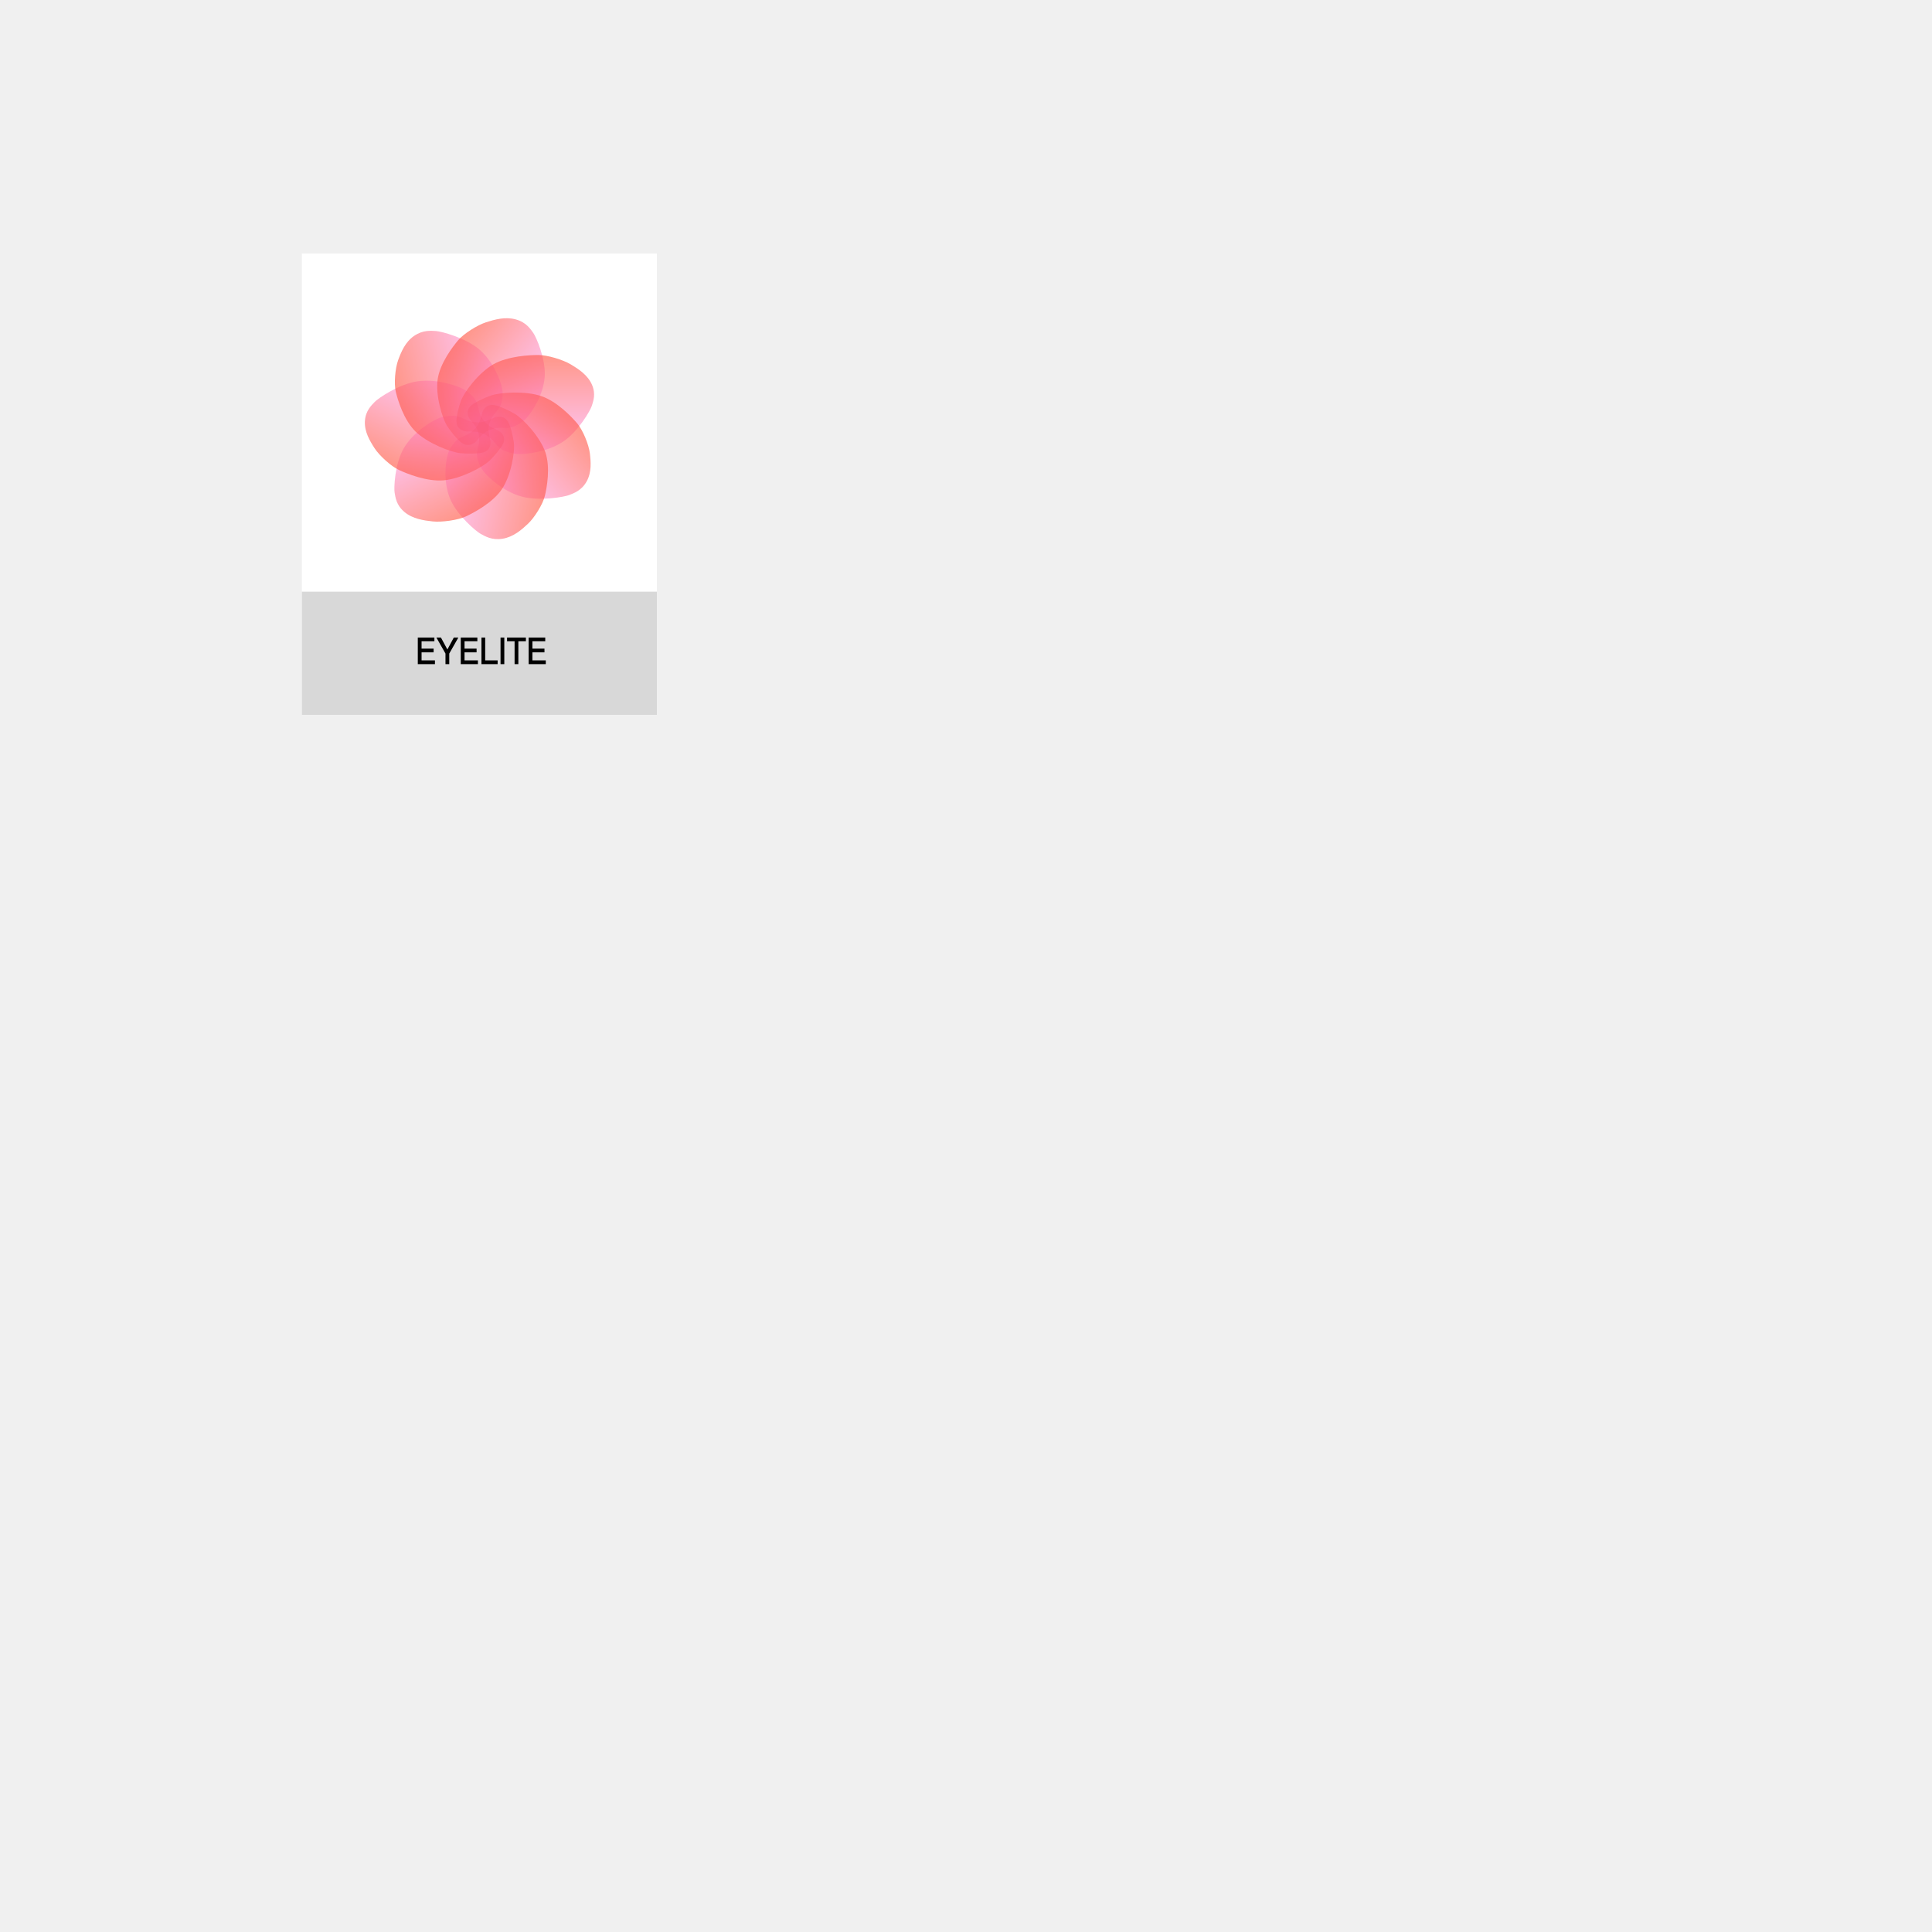
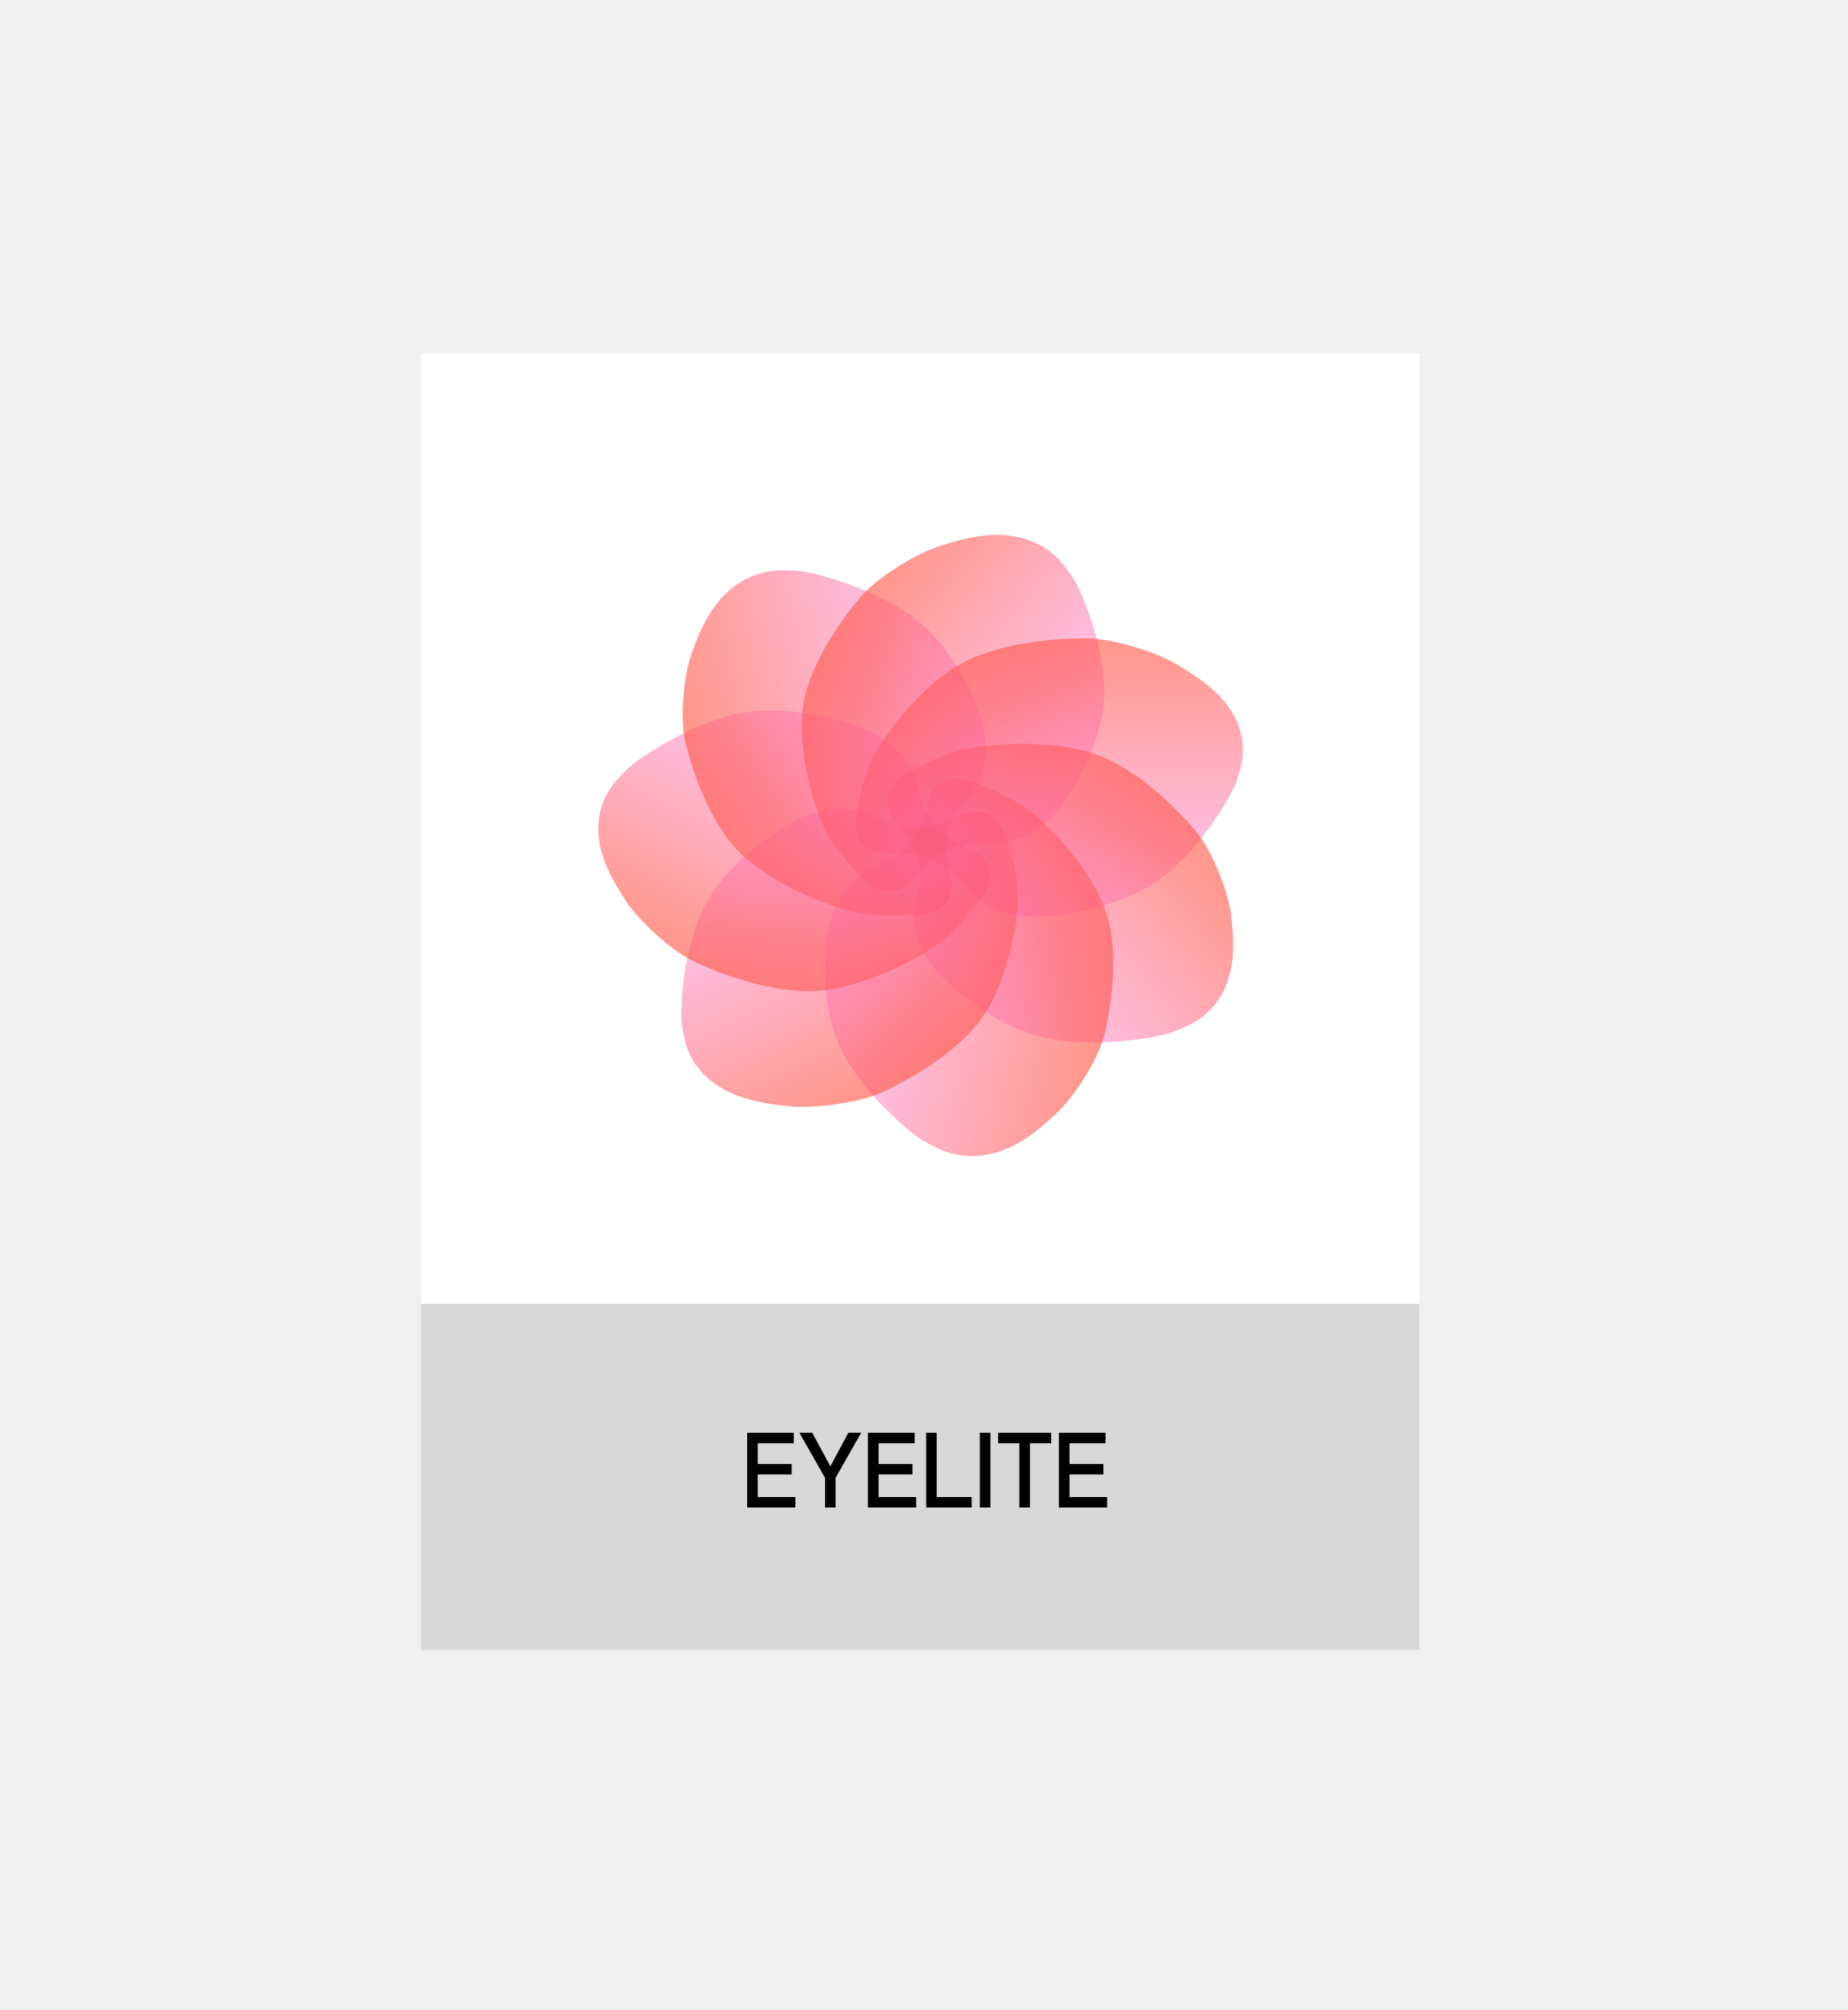
- <svg xmlns="http://www.w3.org/2000/svg" width="800px" height="800px" viewBox="0 0 800 800" version="1.1">
+ <svg xmlns="http://www.w3.org/2000/svg" width="272px" height="296px" viewBox="0 0 272 296" version="1.1">
  <defs>
    <linearGradient x1="50%" y1="0%" x2="50%" y2="100%" id="linearGradient-1">
      <stop stop-color="#FF5E4A" offset="0%" />
      <stop stop-color="#FEAFFF" offset="100%" />
    </linearGradient>
    <linearGradient x1="50%" y1="0%" x2="50%" y2="100%" id="linearGradient-2">
      <stop stop-color="#FF5E4A" offset="0%" />
      <stop stop-color="#FEAFFF" offset="100%" />
    </linearGradient>
    <linearGradient x1="50%" y1="0%" x2="50%" y2="100%" id="linearGradient-3">
      <stop stop-color="#FF5E4A" offset="0%" />
      <stop stop-color="#FEAFFF" offset="100%" />
    </linearGradient>
    <linearGradient x1="50%" y1="0%" x2="50%" y2="100%" id="linearGradient-4">
      <stop stop-color="#FF5E4A" offset="0%" />
      <stop stop-color="#FEAFFF" offset="100%" />
    </linearGradient>
    <linearGradient x1="50%" y1="0%" x2="50%" y2="100%" id="linearGradient-5">
      <stop stop-color="#FF5E4A" offset="0%" />
      <stop stop-color="#FEAFFF" offset="100%" />
    </linearGradient>
    <linearGradient x1="50%" y1="0%" x2="50%" y2="100%" id="linearGradient-6">
      <stop stop-color="#FF5E4A" offset="0%" />
      <stop stop-color="#FEAFFF" offset="100%" />
    </linearGradient>
    <linearGradient x1="50%" y1="0%" x2="50%" y2="100%" id="linearGradient-7">
      <stop stop-color="#FF5E4A" offset="0%" />
      <stop stop-color="#FEAFFF" offset="100%" />
    </linearGradient>
  </defs>
  <g id="A4" stroke="none" stroke-width="1" fill="none" fill-rule="evenodd">
-     <g id="编组" transform="translate(125, 105)">
+     <g id="编组" transform="translate(62, 52)">
      <rect id="矩形" fill="#FFFFFF" x="0" y="0" width="147" height="191" />
      <rect id="矩形" fill="#D8D8D8" x="0" y="140" width="147" height="51" />
      <path d="M48,159 L54.874,159 L54.874,160.541 L49.562,160.541 L49.562,163.591 L54.553,163.591 L54.553,165.132 L49.562,165.132 L49.562,168.459 L55.1,168.459 L55.1,170 L48,170 L48,159 Z M55.701,159 L57.583,159 L60.252,163.945 L62.908,159 L64.79,159 L61.026,165.625 L61.026,170 L59.465,170 L59.465,165.625 L55.701,159 Z M65.791,159 L72.665,159 L72.665,160.541 L67.353,160.541 L67.353,163.591 L72.344,163.591 L72.344,165.132 L67.353,165.132 L67.353,168.459 L72.892,168.459 L72.892,170 L65.791,170 L65.791,159 Z M74.36,159 L75.908,159 L75.908,168.459 L81.06,168.459 L81.06,170 L74.36,170 L74.36,159 Z M82.261,159 L83.823,159 L83.823,170 L82.261,170 L82.261,159 Z M84.957,159 L92.765,159 L92.765,160.541 L89.642,160.541 L89.642,170 L88.08,170 L88.08,160.541 L84.957,160.541 L84.957,159 Z M93.9,159 L100.773,159 L100.773,160.541 L95.461,160.541 L95.461,163.591 L100.453,163.591 L100.453,165.132 L95.461,165.132 L95.461,168.459 L101,168.459 L101,170 L93.9,170 L93.9,159 Z" id="EYELITE" fill="#000000" fill-rule="nonzero" />
    </g>
-     <g id="火烈鸟羽翼-彩" transform="translate(145, 123)" opacity="0.651">
+     <g id="火烈鸟羽翼-彩" transform="translate(82, 70)" opacity="0.651">
      <path d="M46.194,68.35 C46.055,70.109 46.423,71.404 47.298,72.237 C48.61,73.486 50.325,73.446 50.921,73.432 C51.517,73.419 54.8,73.193 56.936,74.272 C58.36,74.991 59.508,75.843 60.38,76.826 C61.777,78.699 62.769,79.855 63.355,80.293 C64.234,80.95 66.954,82.542 70.454,82.612 C73.954,82.682 82.326,81.436 88.613,76.929 C94.899,72.421 99.953,63.127 100.517,61.233 C101.082,59.339 102.345,56.226 100.725,52.126 C99.105,48.025 95.436,45.552 92.425,43.665 C89.413,41.779 83.198,39.891 79.62,39.973 C76.043,40.055 67.386,40.706 61.491,44.377 C55.597,48.048 49.442,56.615 48.085,60.558 C47.181,63.187 46.551,65.784 46.194,68.35 Z" id="路径-2" fill="url(#linearGradient-1)" style="mix-blend-mode: multiply;" transform="translate(73.84321, 61.2926) rotate(51) translate(-73.84321, -61.2926) " />
      <path d="M33.704,78.914 C33.624,80.698 34.028,82.027 34.917,82.903 C36.25,84.217 37.936,84.235 38.523,84.241 C39.11,84.247 42.334,84.128 44.472,85.298 C45.898,86.077 47.056,86.982 47.946,88.011 C49.383,89.963 50.397,91.172 50.988,91.637 C51.875,92.334 54.605,94.045 58.053,94.234 C61.501,94.423 69.703,93.439 75.744,89.067 C81.786,84.695 86.459,75.414 86.953,73.508 C87.447,71.601 88.589,68.478 86.86,64.254 C85.131,60.03 81.438,57.391 78.412,55.371 C75.386,53.351 69.205,51.222 65.686,51.185 C62.166,51.148 53.665,51.518 47.981,55.052 C42.298,58.587 36.518,67.091 35.311,71.055 C34.507,73.697 33.971,76.317 33.704,78.914 Z" id="路径-2" fill="url(#linearGradient-2)" style="mix-blend-mode: multiply;" transform="translate(60.73769, 72.71919) rotate(103) translate(-60.73769, -72.71919) " />
      <path d="M15.275,75.761 C15.206,77.482 15.635,78.769 16.563,79.622 C17.954,80.902 19.702,80.934 20.309,80.945 C20.917,80.956 24.258,80.869 26.482,82.016 C27.965,82.781 29.171,83.664 30.101,84.665 C31.605,86.562 32.666,87.737 33.282,88.191 C34.206,88.872 37.048,90.548 40.622,90.76 C44.195,90.973 52.686,90.094 58.913,85.927 C65.139,81.76 69.909,72.843 70.407,71.007 C70.904,69.171 72.063,66.166 70.239,62.074 C68.416,57.982 64.57,55.403 61.419,53.427 C58.267,51.451 51.848,49.342 48.2,49.275 C44.553,49.209 35.748,49.492 29.886,52.854 C24.024,56.216 18.1,64.374 16.881,68.189 C16.067,70.732 15.532,73.257 15.275,75.761 Z" id="路径-2" fill="url(#linearGradient-3)" style="mix-blend-mode: multiply;" transform="translate(43.24881, 70.0285) rotate(154) translate(-43.24881, -70.0285) " />
      <path d="M6.424,62.181 C6.291,63.906 6.672,65.178 7.568,65.998 C8.912,67.228 10.66,67.196 11.268,67.185 C11.875,67.174 15.221,66.966 17.404,68.033 C18.859,68.745 20.034,69.584 20.927,70.552 C22.361,72.396 23.378,73.533 23.977,73.965 C24.877,74.613 27.658,76.186 31.226,76.269 C34.794,76.351 43.324,75.163 49.71,70.767 C56.097,66.37 61.204,57.274 61.771,55.419 C62.337,53.564 63.61,50.515 61.938,46.486 C60.266,42.458 56.514,40.017 53.435,38.154 C50.355,36.291 44.01,34.414 40.363,34.48 C36.716,34.547 27.894,35.15 21.902,38.727 C15.911,42.305 9.677,50.683 8.314,54.546 C7.405,57.121 6.775,59.666 6.424,62.181 Z" id="路径-2" fill="url(#linearGradient-4)" style="mix-blend-mode: multiply;" transform="translate(34.58366, 55.37559) rotate(206) translate(-34.58366, -55.37559) " />
      <path d="M14.039,46.488 C13.923,48.273 14.301,49.595 15.172,50.452 C16.479,51.739 18.166,51.721 18.752,51.715 C19.339,51.709 22.567,51.522 24.682,52.647 C26.092,53.397 27.232,54.277 28.101,55.287 C29.499,57.21 30.49,58.398 31.072,58.85 C31.945,59.53 34.641,61.184 38.086,61.3 C41.531,61.417 49.754,60.261 55.885,55.761 C62.015,51.262 66.875,41.881 67.408,39.964 C67.94,38.047 69.145,34.899 67.501,30.71 C65.857,26.521 62.216,23.959 59.23,22.003 C56.244,20.046 50.105,18.045 46.585,18.082 C43.065,18.119 34.555,18.667 28.799,22.321 C23.043,25.976 17.091,34.603 15.805,38.593 C14.947,41.253 14.358,43.884 14.039,46.488 Z" id="路径-2" fill="url(#linearGradient-5)" style="mix-blend-mode: multiply;" transform="translate(41.17658, 39.69498) rotate(257) translate(-41.17658, -39.69498) " />
      <path d="M30.77,40.571 C30.711,42.325 31.138,43.638 32.052,44.512 C33.423,45.822 35.137,45.862 35.733,45.875 C36.33,45.889 39.606,45.814 41.793,46.993 C43.251,47.779 44.439,48.684 45.357,49.708 C46.841,51.648 47.887,52.85 48.493,53.316 C49.403,54.014 52.199,55.733 55.705,55.964 C59.212,56.195 67.537,55.333 73.624,51.11 C79.711,46.887 84.347,37.816 84.826,35.946 C85.305,34.077 86.427,31.018 84.618,26.839 C82.81,22.66 79.024,20.015 75.924,17.988 C72.823,15.96 66.515,13.784 62.938,13.702 C59.36,13.62 50.724,13.872 44.99,17.276 C39.257,20.68 33.486,28.973 32.308,32.857 C31.522,35.447 31.01,38.018 30.77,40.571 Z" id="路径-2" fill="url(#linearGradient-6)" style="mix-blend-mode: multiply;" transform="translate(58.18787, 34.84412) rotate(309) translate(-58.18787, -34.84412) " />
      <path d="M44.015,50.671 C43.913,52.366 44.324,53.626 45.249,54.449 C46.637,55.685 48.411,55.685 49.028,55.685 C49.645,55.685 53.038,55.54 55.274,56.63 C56.765,57.356 57.973,58.204 58.898,59.173 C60.389,61.014 61.443,62.153 62.06,62.589 C62.986,63.243 65.839,64.841 69.463,64.987 C73.088,65.132 81.724,64.115 88.125,59.9 C94.525,55.685 99.538,46.819 100.078,45.002 C100.617,43.185 101.851,40.206 100.078,36.209 C98.304,32.212 94.448,29.741 91.287,27.852 C88.125,25.962 81.647,24 77.946,24 C74.244,24 65.299,24.436 59.284,27.852 C53.269,31.267 47.1,39.406 45.789,43.185 C44.915,45.705 44.324,48.2 44.015,50.671 Z" id="路径-2" fill="url(#linearGradient-7)" style="mix-blend-mode: multiply;" />
    </g>
  </g>
</svg>
